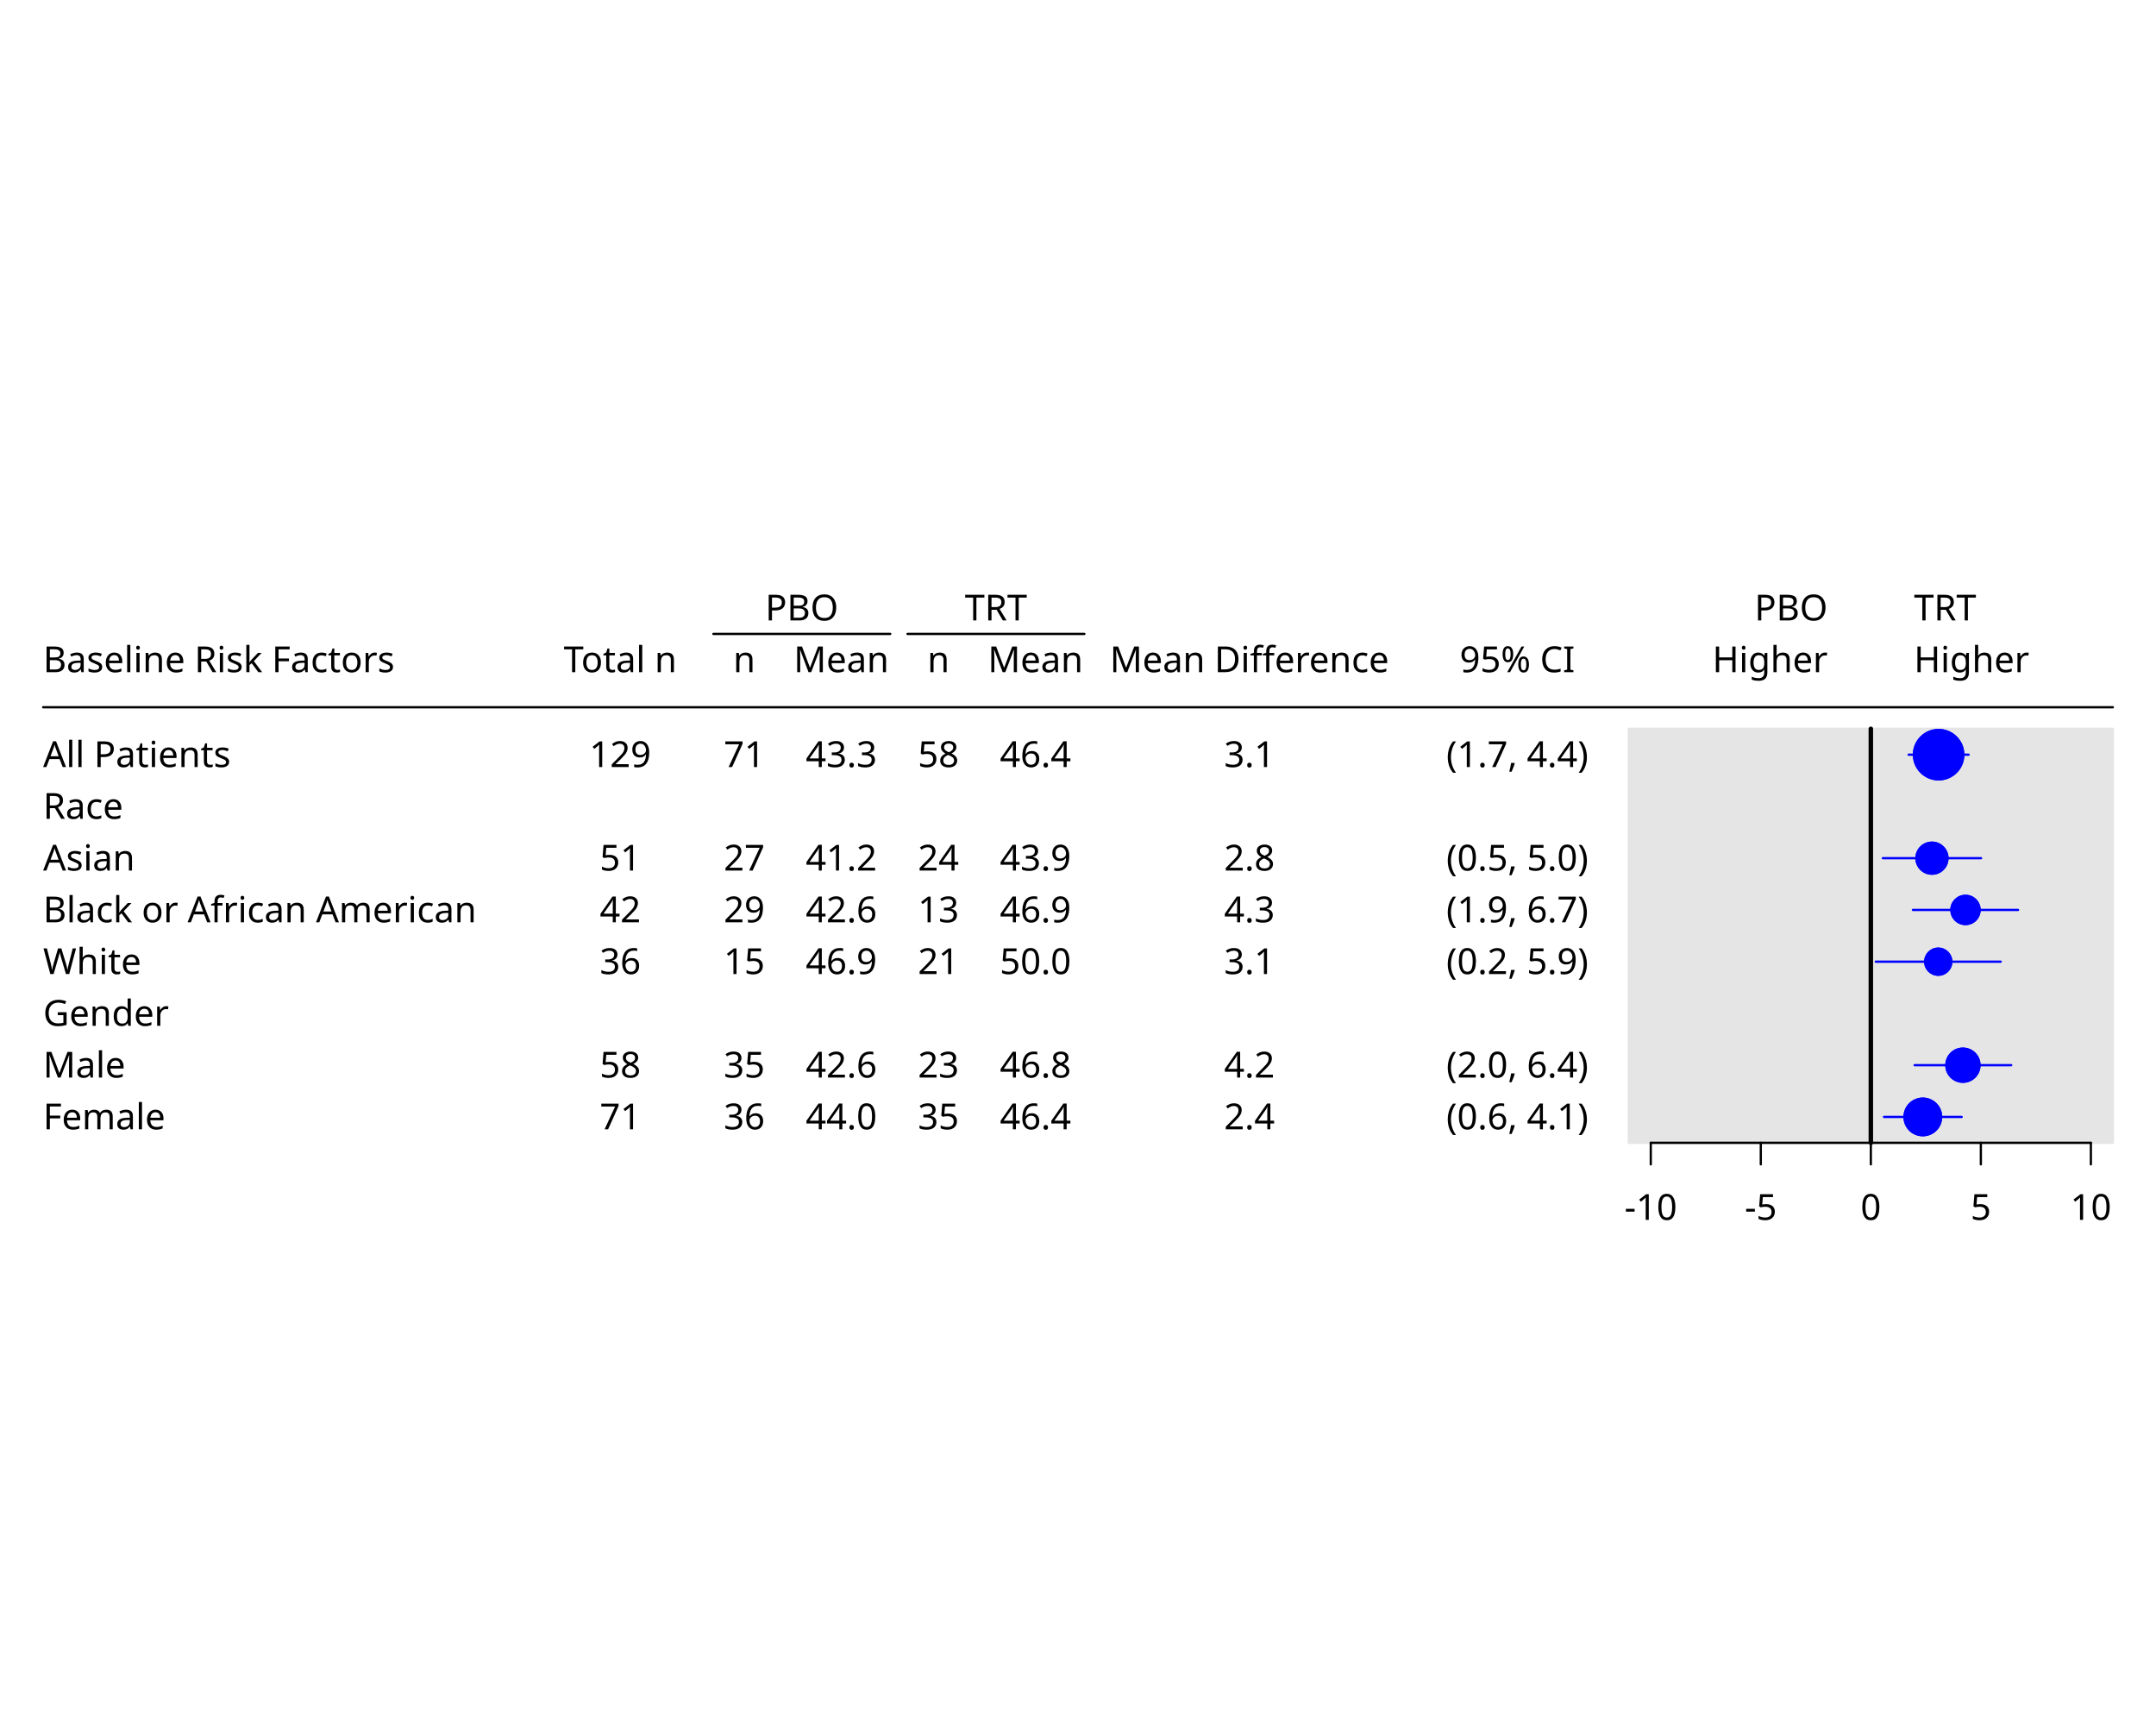
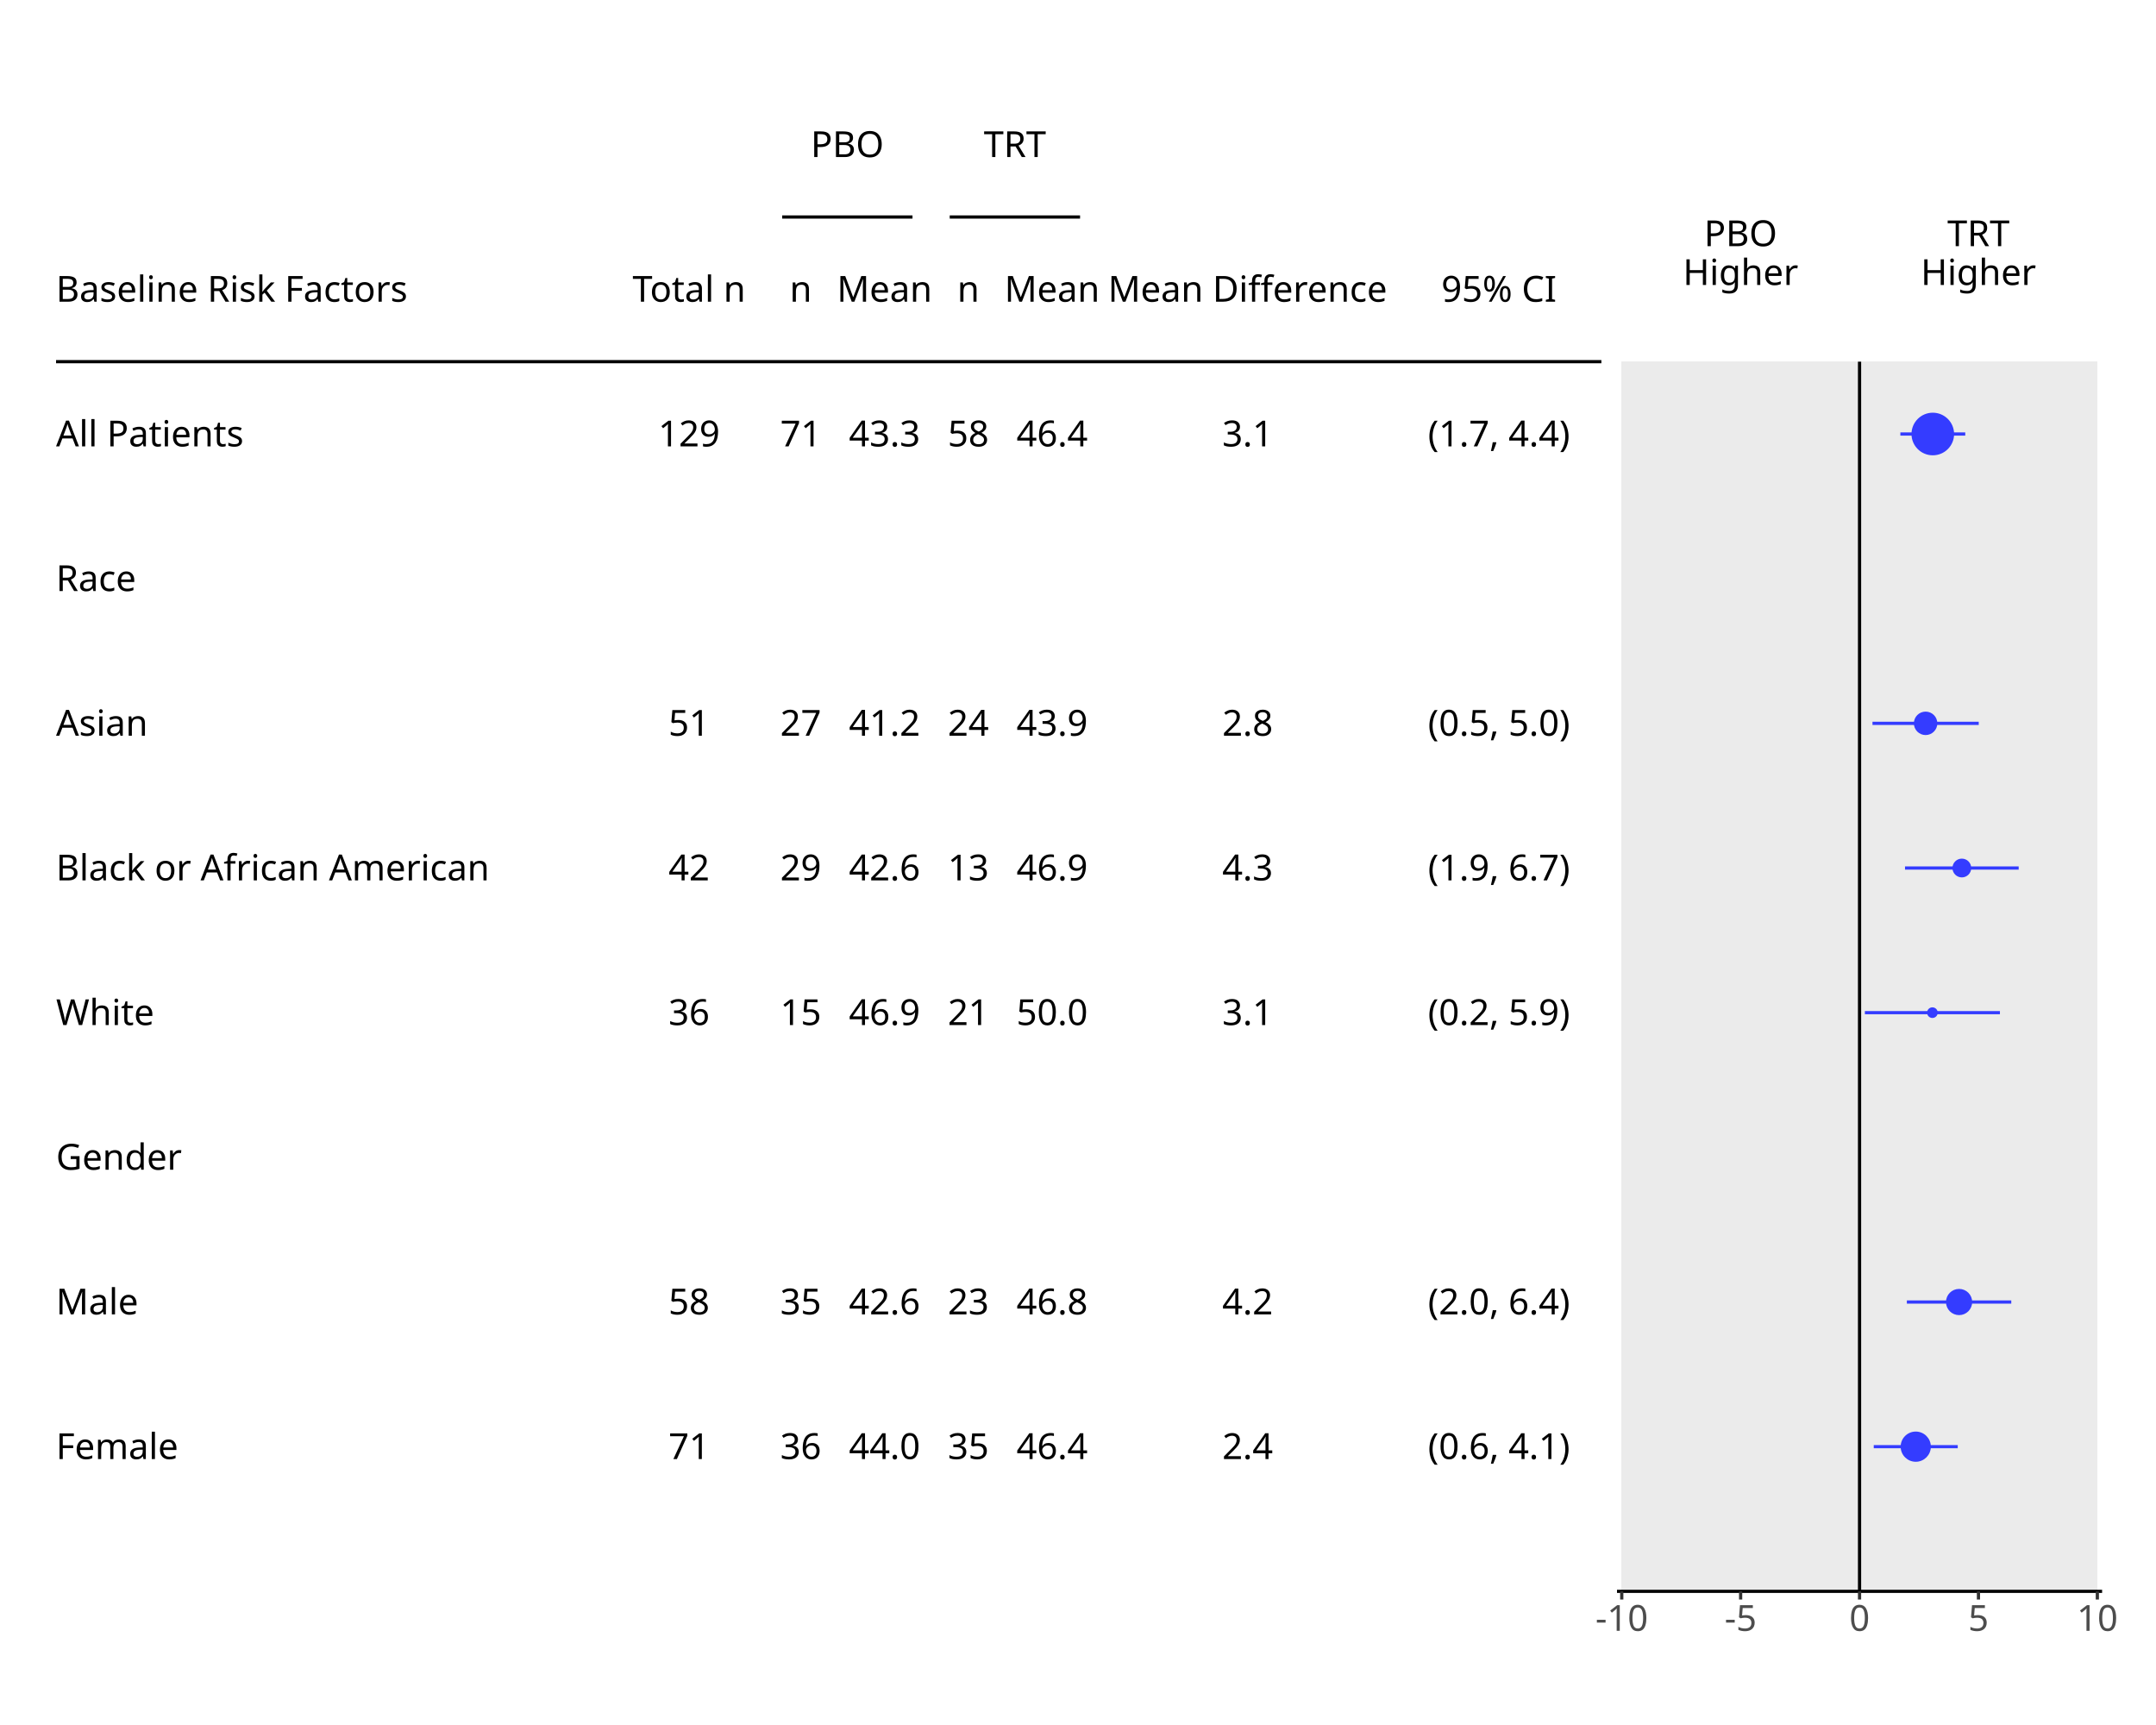
<svg xmlns="http://www.w3.org/2000/svg" class="svglite" data-engine-version="2.0" width="720.00pt" height="576.00pt" viewBox="0 0 720.00 576.00">
  <defs>
    <style type="text/css">
    .svglite line, .svglite polyline, .svglite polygon, .svglite path, .svglite rect, .svglite circle {
      fill: none;
      stroke: #000000;
      stroke-linecap: round;
      stroke-linejoin: round;
      stroke-miterlimit: 10.00;
    }
  </style>
  </defs>
  <rect width="100%" height="100%" style="stroke: none; fill: #FFFFFF;" />
  <defs>
    <clipPath id="cpMC4wMHw3MjAuMDB8MC4wMHw1NzYuMDA=">
      <rect x="0.00" y="0.00" width="720.00" height="576.00" />
    </clipPath>
  </defs>
  <g clip-path="url(#cpMC4wMHw3MjAuMDB8MC4wMHw1NzYuMDA=)">
-     <text x="267.77" y="207.17" text-anchor="middle" style="font-size: 12.00px; font-family: sans;" textLength="25.35px" lengthAdjust="spacingAndGlyphs">PBO</text>
-     <polyline points="238.23,211.68 297.30,211.68 " style="stroke-width: 0.75;" />
-     <text x="332.60" y="207.17" text-anchor="middle" style="font-size: 12.00px; font-family: sans;" textLength="23.33px" lengthAdjust="spacingAndGlyphs">TRT</text>
-     <polyline points="303.06,211.68 362.13,211.68 " style="stroke-width: 0.75;" />
-     <text x="14.40" y="224.45" style="font-size: 12.00px; font-family: sans;" textLength="116.06px" lengthAdjust="spacingAndGlyphs">Baseline Risk Factors</text>
-     <text x="207.14" y="224.45" text-anchor="middle" style="font-size: 12.00px; font-family: sans;" textLength="36.68px" lengthAdjust="spacingAndGlyphs">Total n</text>
-     <text x="248.56" y="224.45" text-anchor="middle" style="font-size: 12.00px; font-family: sans;" textLength="6.67px" lengthAdjust="spacingAndGlyphs">n</text>
-     <text x="280.97" y="224.45" text-anchor="middle" style="font-size: 12.00px; font-family: sans;" textLength="30.02px" lengthAdjust="spacingAndGlyphs">Mean</text>
-     <text x="313.39" y="224.45" text-anchor="middle" style="font-size: 12.00px; font-family: sans;" textLength="6.67px" lengthAdjust="spacingAndGlyphs">n</text>
-     <text x="345.80" y="224.45" text-anchor="middle" style="font-size: 12.00px; font-family: sans;" textLength="30.02px" lengthAdjust="spacingAndGlyphs">Mean</text>
-     <text x="417.25" y="224.45" text-anchor="middle" style="font-size: 12.00px; font-family: sans;" textLength="88.06px" lengthAdjust="spacingAndGlyphs">Mean Difference</text>
-     <text x="506.71" y="224.45" text-anchor="middle" style="font-size: 12.00px; font-family: sans;" textLength="39.36px" lengthAdjust="spacingAndGlyphs">95% CI</text>
-     <text x="14.40" y="256.13" style="font-size: 12.00px; font-family: sans;" textLength="60.03px" lengthAdjust="spacingAndGlyphs">All Patients</text>
-     <text x="207.14" y="256.13" text-anchor="middle" style="font-size: 12.00px; font-family: sans;" textLength="20.02px" lengthAdjust="spacingAndGlyphs">129</text>
-     <text x="248.56" y="256.13" text-anchor="middle" style="font-size: 12.00px; font-family: sans;" textLength="13.35px" lengthAdjust="spacingAndGlyphs">71</text>
-     <text x="280.97" y="256.13" text-anchor="middle" style="font-size: 12.00px; font-family: sans;" textLength="23.36px" lengthAdjust="spacingAndGlyphs">43.3</text>
-     <text x="313.39" y="256.13" text-anchor="middle" style="font-size: 12.00px; font-family: sans;" textLength="13.35px" lengthAdjust="spacingAndGlyphs">58</text>
-     <text x="345.80" y="256.13" text-anchor="middle" style="font-size: 12.00px; font-family: sans;" textLength="23.36px" lengthAdjust="spacingAndGlyphs">46.4</text>
-     <text x="417.25" y="256.13" text-anchor="middle" style="font-size: 12.00px; font-family: sans;" textLength="16.68px" lengthAdjust="spacingAndGlyphs">3.1</text>
-     <text x="506.71" y="256.13" text-anchor="middle" style="font-size: 12.00px; font-family: sans;" textLength="48.02px" lengthAdjust="spacingAndGlyphs">(1.7, 4.4)</text>
-     <text x="14.40" y="273.41" style="font-size: 12.00px; font-family: sans;" textLength="28.02px" lengthAdjust="spacingAndGlyphs">Race</text>
-     <text x="14.40" y="290.69" style="font-size: 12.00px; font-family: sans;" textLength="43.36px" lengthAdjust="spacingAndGlyphs">    Asian</text>
-     <text x="207.14" y="290.69" text-anchor="middle" style="font-size: 12.00px; font-family: sans;" textLength="13.35px" lengthAdjust="spacingAndGlyphs">51</text>
-     <text x="248.56" y="290.69" text-anchor="middle" style="font-size: 12.00px; font-family: sans;" textLength="13.35px" lengthAdjust="spacingAndGlyphs">27</text>
-     <text x="280.97" y="290.69" text-anchor="middle" style="font-size: 12.00px; font-family: sans;" textLength="23.36px" lengthAdjust="spacingAndGlyphs">41.2</text>
-     <text x="313.39" y="290.69" text-anchor="middle" style="font-size: 12.00px; font-family: sans;" textLength="13.35px" lengthAdjust="spacingAndGlyphs">24</text>
-     <text x="345.80" y="290.69" text-anchor="middle" style="font-size: 12.00px; font-family: sans;" textLength="23.36px" lengthAdjust="spacingAndGlyphs">43.9</text>
-     <text x="417.25" y="290.69" text-anchor="middle" style="font-size: 12.00px; font-family: sans;" textLength="16.68px" lengthAdjust="spacingAndGlyphs">2.8</text>
-     <text x="506.71" y="290.69" text-anchor="middle" style="font-size: 12.00px; font-family: sans;" textLength="48.02px" lengthAdjust="spacingAndGlyphs">(0.5, 5.0)</text>
-     <text x="14.40" y="307.97" style="font-size: 12.00px; font-family: sans;" textLength="151.41px" lengthAdjust="spacingAndGlyphs">    Black or African American</text>
-     <text x="207.14" y="307.97" text-anchor="middle" style="font-size: 12.00px; font-family: sans;" textLength="13.35px" lengthAdjust="spacingAndGlyphs">42</text>
-     <text x="248.56" y="307.97" text-anchor="middle" style="font-size: 12.00px; font-family: sans;" textLength="13.35px" lengthAdjust="spacingAndGlyphs">29</text>
-     <text x="280.97" y="307.97" text-anchor="middle" style="font-size: 12.00px; font-family: sans;" textLength="23.36px" lengthAdjust="spacingAndGlyphs">42.6</text>
-     <text x="313.39" y="307.97" text-anchor="middle" style="font-size: 12.00px; font-family: sans;" textLength="13.35px" lengthAdjust="spacingAndGlyphs">13</text>
-     <text x="345.80" y="307.97" text-anchor="middle" style="font-size: 12.00px; font-family: sans;" textLength="23.36px" lengthAdjust="spacingAndGlyphs">46.9</text>
-     <text x="417.25" y="307.97" text-anchor="middle" style="font-size: 12.00px; font-family: sans;" textLength="16.68px" lengthAdjust="spacingAndGlyphs">4.3</text>
-     <text x="506.71" y="307.97" text-anchor="middle" style="font-size: 12.00px; font-family: sans;" textLength="48.02px" lengthAdjust="spacingAndGlyphs">(1.9, 6.7)</text>
-     <text x="14.40" y="325.25" style="font-size: 12.00px; font-family: sans;" textLength="44.01px" lengthAdjust="spacingAndGlyphs">    White</text>
-     <text x="207.14" y="325.25" text-anchor="middle" style="font-size: 12.00px; font-family: sans;" textLength="13.35px" lengthAdjust="spacingAndGlyphs">36</text>
-     <text x="248.56" y="325.25" text-anchor="middle" style="font-size: 12.00px; font-family: sans;" textLength="13.35px" lengthAdjust="spacingAndGlyphs">15</text>
-     <text x="280.97" y="325.25" text-anchor="middle" style="font-size: 12.00px; font-family: sans;" textLength="23.36px" lengthAdjust="spacingAndGlyphs">46.9</text>
-     <text x="313.39" y="325.25" text-anchor="middle" style="font-size: 12.00px; font-family: sans;" textLength="13.35px" lengthAdjust="spacingAndGlyphs">21</text>
-     <text x="345.80" y="325.25" text-anchor="middle" style="font-size: 12.00px; font-family: sans;" textLength="23.36px" lengthAdjust="spacingAndGlyphs">50.0</text>
-     <text x="417.25" y="325.25" text-anchor="middle" style="font-size: 12.00px; font-family: sans;" textLength="16.68px" lengthAdjust="spacingAndGlyphs">3.1</text>
-     <text x="506.71" y="325.25" text-anchor="middle" style="font-size: 12.00px; font-family: sans;" textLength="48.02px" lengthAdjust="spacingAndGlyphs">(0.2, 5.9)</text>
-     <text x="14.40" y="342.53" style="font-size: 12.00px; font-family: sans;" textLength="40.03px" lengthAdjust="spacingAndGlyphs">Gender</text>
-     <text x="14.40" y="359.81" style="font-size: 12.00px; font-family: sans;" textLength="39.35px" lengthAdjust="spacingAndGlyphs">    Male</text>
-     <text x="207.14" y="359.81" text-anchor="middle" style="font-size: 12.00px; font-family: sans;" textLength="13.35px" lengthAdjust="spacingAndGlyphs">58</text>
-     <text x="248.56" y="359.81" text-anchor="middle" style="font-size: 12.00px; font-family: sans;" textLength="13.35px" lengthAdjust="spacingAndGlyphs">35</text>
-     <text x="280.97" y="359.81" text-anchor="middle" style="font-size: 12.00px; font-family: sans;" textLength="23.36px" lengthAdjust="spacingAndGlyphs">42.6</text>
-     <text x="313.39" y="359.81" text-anchor="middle" style="font-size: 12.00px; font-family: sans;" textLength="13.35px" lengthAdjust="spacingAndGlyphs">23</text>
-     <text x="345.80" y="359.81" text-anchor="middle" style="font-size: 12.00px; font-family: sans;" textLength="23.36px" lengthAdjust="spacingAndGlyphs">46.8</text>
-     <text x="417.25" y="359.81" text-anchor="middle" style="font-size: 12.00px; font-family: sans;" textLength="16.68px" lengthAdjust="spacingAndGlyphs">4.2</text>
-     <text x="506.71" y="359.81" text-anchor="middle" style="font-size: 12.00px; font-family: sans;" textLength="48.02px" lengthAdjust="spacingAndGlyphs">(2.0, 6.4)</text>
-     <text x="14.40" y="377.09" style="font-size: 12.00px; font-family: sans;" textLength="53.35px" lengthAdjust="spacingAndGlyphs">    Female</text>
-     <text x="207.14" y="377.09" text-anchor="middle" style="font-size: 12.00px; font-family: sans;" textLength="13.35px" lengthAdjust="spacingAndGlyphs">71</text>
-     <text x="248.56" y="377.09" text-anchor="middle" style="font-size: 12.00px; font-family: sans;" textLength="13.35px" lengthAdjust="spacingAndGlyphs">36</text>
-     <text x="280.97" y="377.09" text-anchor="middle" style="font-size: 12.00px; font-family: sans;" textLength="23.36px" lengthAdjust="spacingAndGlyphs">44.0</text>
-     <text x="313.39" y="377.09" text-anchor="middle" style="font-size: 12.00px; font-family: sans;" textLength="13.35px" lengthAdjust="spacingAndGlyphs">35</text>
-     <text x="345.80" y="377.09" text-anchor="middle" style="font-size: 12.00px; font-family: sans;" textLength="23.36px" lengthAdjust="spacingAndGlyphs">46.4</text>
-     <text x="417.25" y="377.09" text-anchor="middle" style="font-size: 12.00px; font-family: sans;" textLength="16.68px" lengthAdjust="spacingAndGlyphs">2.4</text>
-     <text x="506.71" y="377.09" text-anchor="middle" style="font-size: 12.00px; font-family: sans;" textLength="48.02px" lengthAdjust="spacingAndGlyphs">(0.6, 4.1)</text>
-     <polyline points="14.40,236.16 705.60,236.16 " style="stroke-width: 0.75;" />
-     <text x="610.37" y="207.17" text-anchor="end" style="font-size: 12.00px; font-family: sans;" textLength="25.35px" lengthAdjust="spacingAndGlyphs">PBO</text>
-     <text x="610.37" y="224.45" text-anchor="end" style="font-size: 12.00px; font-family: sans;" textLength="35.35px" lengthAdjust="spacingAndGlyphs">Higher</text>
-     <text x="639.17" y="207.17" style="font-size: 12.00px; font-family: sans;" textLength="23.33px" lengthAdjust="spacingAndGlyphs">TRT</text>
-     <text x="639.17" y="224.45" style="font-size: 12.00px; font-family: sans;" textLength="35.35px" lengthAdjust="spacingAndGlyphs">Higher</text>
-     <rect x="543.93" y="243.36" width="161.67" height="138.24" style="stroke-width: 0.75; stroke: #E5E5E5; fill: #E5E5E5;" />
-     <polyline points="624.77,381.60 624.77,243.36 " style="stroke-width: 1.50;" />
-     <polyline points="551.28,381.60 698.25,381.60 " style="stroke-width: 0.75;" />
-     <line x1="551.28" y1="381.60" x2="551.28" y2="388.80" style="stroke-width: 0.75;" />
-     <line x1="588.02" y1="381.60" x2="588.02" y2="388.80" style="stroke-width: 0.75;" />
-     <line x1="624.77" y1="381.60" x2="624.77" y2="388.80" style="stroke-width: 0.75;" />
-     <line x1="661.51" y1="381.60" x2="661.51" y2="388.80" style="stroke-width: 0.75;" />
-     <line x1="698.25" y1="381.60" x2="698.25" y2="388.80" style="stroke-width: 0.75;" />
-     <text x="551.28" y="407.33" text-anchor="middle" style="font-size: 12.00px; font-family: sans;" textLength="17.34px" lengthAdjust="spacingAndGlyphs">-10</text>
-     <text x="588.02" y="407.33" text-anchor="middle" style="font-size: 12.00px; font-family: sans;" textLength="10.67px" lengthAdjust="spacingAndGlyphs">-5</text>
-     <text x="624.77" y="407.33" text-anchor="middle" style="font-size: 12.00px; font-family: sans;" textLength="6.67px" lengthAdjust="spacingAndGlyphs">0</text>
-     <text x="661.51" y="407.33" text-anchor="middle" style="font-size: 12.00px; font-family: sans;" textLength="6.67px" lengthAdjust="spacingAndGlyphs">5</text>
-     <text x="698.25" y="407.33" text-anchor="middle" style="font-size: 12.00px; font-family: sans;" textLength="13.35px" lengthAdjust="spacingAndGlyphs">10</text>
-     <polyline points="637.38,252.00 657.43,252.00 " style="stroke-width: 0.75; stroke: #0000FF;" />
-     <circle cx="647.40" cy="252.00" r="8.23" style="stroke-width: 0.75; stroke: #0000FF; fill: #0000FF;" />
-     <circle cx="647.40" cy="252.00" r="8.23" style="stroke-width: 0.75; stroke: #0000FF; fill: #0000FF;" />
-     <polyline points="628.76,286.56 661.59,286.56 " style="stroke-width: 0.75; stroke: #0000FF;" />
-     <circle cx="645.18" cy="286.56" r="5.17" style="stroke-width: 0.75; stroke: #0000FF; fill: #0000FF;" />
-     <circle cx="645.18" cy="286.56" r="5.17" style="stroke-width: 0.75; stroke: #0000FF; fill: #0000FF;" />
-     <polyline points="638.82,303.84 673.94,303.84 " style="stroke-width: 0.75; stroke: #0000FF;" />
-     <circle cx="656.38" cy="303.84" r="4.70" style="stroke-width: 0.75; stroke: #0000FF; fill: #0000FF;" />
-     <circle cx="656.38" cy="303.84" r="4.70" style="stroke-width: 0.75; stroke: #0000FF; fill: #0000FF;" />
-     <polyline points="626.41,321.12 668.15,321.12 " style="stroke-width: 0.75; stroke: #0000FF;" />
-     <circle cx="647.28" cy="321.12" r="4.35" style="stroke-width: 0.75; stroke: #0000FF; fill: #0000FF;" />
-     <circle cx="647.28" cy="321.12" r="4.35" style="stroke-width: 0.75; stroke: #0000FF; fill: #0000FF;" />
-     <polyline points="639.39,355.68 671.66,355.68 " style="stroke-width: 0.75; stroke: #0000FF;" />
-     <circle cx="655.52" cy="355.68" r="5.52" style="stroke-width: 0.75; stroke: #0000FF; fill: #0000FF;" />
-     <circle cx="655.52" cy="355.68" r="5.52" style="stroke-width: 0.75; stroke: #0000FF; fill: #0000FF;" />
-     <polyline points="629.16,372.96 655.11,372.96 " style="stroke-width: 0.75; stroke: #0000FF;" />
-     <circle cx="642.13" cy="372.96" r="6.10" style="stroke-width: 0.75; stroke: #0000FF; fill: #0000FF;" />
-     <circle cx="642.13" cy="372.96" r="6.10" style="stroke-width: 0.75; stroke: #0000FF; fill: #0000FF;" />
+ </g>
+   <defs>
+     <clipPath id="cpMTMuNTB8NTQwLjAwfDAuMDB8NTMxLjM3">
+       <rect x="13.50" y="0.00" width="526.50" height="531.37" />
+     </clipPath>
+   </defs>
+   <g clip-path="url(#cpMTMuNTB8NTQwLjAwfDAuMDB8NTMxLjM3)">
+     <line x1="18.72" y1="120.77" x2="534.78" y2="120.77" style="stroke-width: 1.07; stroke-linecap: butt;" />
+     <text x="282.97" y="52.44" text-anchor="middle" style="font-size: 12.00px; font-family: sans;" textLength="25.35px" lengthAdjust="spacingAndGlyphs">PBO</text>
+     <line x1="261.21" y1="72.46" x2="304.73" y2="72.46" style="stroke-width: 1.07; stroke-linecap: butt;" />
+     <text x="338.93" y="52.44" text-anchor="middle" style="font-size: 12.00px; font-family: sans;" textLength="23.33px" lengthAdjust="spacingAndGlyphs">TRT</text>
+     <line x1="317.16" y1="72.46" x2="360.69" y2="72.46" style="stroke-width: 1.07; stroke-linecap: butt;" />
+     <text x="18.72" y="100.74" style="font-size: 12.00px; font-family: sans;" textLength="116.06px" lengthAdjust="spacingAndGlyphs">Baseline Risk Factors</text>
+     <text x="18.72" y="149.05" style="font-size: 12.00px; font-family: sans;" textLength="60.03px" lengthAdjust="spacingAndGlyphs">All Patients</text>
+     <text x="18.72" y="197.35" style="font-size: 12.00px; font-family: sans;" textLength="28.02px" lengthAdjust="spacingAndGlyphs">Race</text>
+     <text x="18.72" y="245.66" style="font-size: 12.00px; font-family: sans;" textLength="43.36px" lengthAdjust="spacingAndGlyphs">    Asian</text>
+     <text x="18.72" y="293.97" style="font-size: 12.00px; font-family: sans;" textLength="151.41px" lengthAdjust="spacingAndGlyphs">    Black or African American</text>
+     <text x="18.72" y="342.27" style="font-size: 12.00px; font-family: sans;" textLength="44.01px" lengthAdjust="spacingAndGlyphs">    White</text>
+     <text x="18.72" y="390.58" style="font-size: 12.00px; font-family: sans;" textLength="40.03px" lengthAdjust="spacingAndGlyphs">Gender</text>
+     <text x="18.72" y="438.89" style="font-size: 12.00px; font-family: sans;" textLength="39.35px" lengthAdjust="spacingAndGlyphs">    Male</text>
+     <text x="18.72" y="487.19" style="font-size: 12.00px; font-family: sans;" textLength="53.35px" lengthAdjust="spacingAndGlyphs">    Female</text>
+     <text x="230.12" y="100.74" text-anchor="middle" style="font-size: 12.00px; font-family: sans;" textLength="36.68px" lengthAdjust="spacingAndGlyphs">Total n</text>
+     <text x="230.12" y="149.05" text-anchor="middle" style="font-size: 12.00px; font-family: sans;" textLength="20.02px" lengthAdjust="spacingAndGlyphs">129</text>
+     <text x="230.12" y="245.66" text-anchor="middle" style="font-size: 12.00px; font-family: sans;" textLength="13.35px" lengthAdjust="spacingAndGlyphs">51</text>
+     <text x="230.12" y="293.97" text-anchor="middle" style="font-size: 12.00px; font-family: sans;" textLength="13.35px" lengthAdjust="spacingAndGlyphs">42</text>
+     <text x="230.12" y="342.27" text-anchor="middle" style="font-size: 12.00px; font-family: sans;" textLength="13.35px" lengthAdjust="spacingAndGlyphs">36</text>
+     <text x="230.12" y="438.89" text-anchor="middle" style="font-size: 12.00px; font-family: sans;" textLength="13.35px" lengthAdjust="spacingAndGlyphs">58</text>
+     <text x="230.12" y="487.19" text-anchor="middle" style="font-size: 12.00px; font-family: sans;" textLength="13.35px" lengthAdjust="spacingAndGlyphs">71</text>
+     <text x="267.42" y="100.74" text-anchor="middle" style="font-size: 12.00px; font-family: sans;" textLength="6.67px" lengthAdjust="spacingAndGlyphs">n</text>
+     <text x="267.42" y="149.05" text-anchor="middle" style="font-size: 12.00px; font-family: sans;" textLength="13.35px" lengthAdjust="spacingAndGlyphs">71</text>
+     <text x="267.42" y="245.66" text-anchor="middle" style="font-size: 12.00px; font-family: sans;" textLength="13.35px" lengthAdjust="spacingAndGlyphs">27</text>
+     <text x="267.42" y="293.97" text-anchor="middle" style="font-size: 12.00px; font-family: sans;" textLength="13.35px" lengthAdjust="spacingAndGlyphs">29</text>
+     <text x="267.42" y="342.27" text-anchor="middle" style="font-size: 12.00px; font-family: sans;" textLength="13.35px" lengthAdjust="spacingAndGlyphs">15</text>
+     <text x="267.42" y="438.89" text-anchor="middle" style="font-size: 12.00px; font-family: sans;" textLength="13.35px" lengthAdjust="spacingAndGlyphs">35</text>
+     <text x="267.42" y="487.19" text-anchor="middle" style="font-size: 12.00px; font-family: sans;" textLength="13.35px" lengthAdjust="spacingAndGlyphs">36</text>
+     <text x="295.40" y="100.74" text-anchor="middle" style="font-size: 12.00px; font-family: sans;" textLength="30.02px" lengthAdjust="spacingAndGlyphs">Mean</text>
+     <text x="295.40" y="149.05" text-anchor="middle" style="font-size: 12.00px; font-family: sans;" textLength="23.36px" lengthAdjust="spacingAndGlyphs">43.3</text>
+     <text x="295.40" y="245.66" text-anchor="middle" style="font-size: 12.00px; font-family: sans;" textLength="23.36px" lengthAdjust="spacingAndGlyphs">41.2</text>
+     <text x="295.40" y="293.97" text-anchor="middle" style="font-size: 12.00px; font-family: sans;" textLength="23.36px" lengthAdjust="spacingAndGlyphs">42.6</text>
+     <text x="295.40" y="342.27" text-anchor="middle" style="font-size: 12.00px; font-family: sans;" textLength="23.36px" lengthAdjust="spacingAndGlyphs">46.9</text>
+     <text x="295.40" y="438.89" text-anchor="middle" style="font-size: 12.00px; font-family: sans;" textLength="23.36px" lengthAdjust="spacingAndGlyphs">42.6</text>
+     <text x="295.40" y="487.19" text-anchor="middle" style="font-size: 12.00px; font-family: sans;" textLength="23.36px" lengthAdjust="spacingAndGlyphs">44.0</text>
+     <text x="323.38" y="100.74" text-anchor="middle" style="font-size: 12.00px; font-family: sans;" textLength="6.67px" lengthAdjust="spacingAndGlyphs">n</text>
+     <text x="323.38" y="149.05" text-anchor="middle" style="font-size: 12.00px; font-family: sans;" textLength="13.35px" lengthAdjust="spacingAndGlyphs">58</text>
+     <text x="323.38" y="245.66" text-anchor="middle" style="font-size: 12.00px; font-family: sans;" textLength="13.35px" lengthAdjust="spacingAndGlyphs">24</text>
+     <text x="323.38" y="293.97" text-anchor="middle" style="font-size: 12.00px; font-family: sans;" textLength="13.35px" lengthAdjust="spacingAndGlyphs">13</text>
+     <text x="323.38" y="342.27" text-anchor="middle" style="font-size: 12.00px; font-family: sans;" textLength="13.35px" lengthAdjust="spacingAndGlyphs">21</text>
+     <text x="323.38" y="438.89" text-anchor="middle" style="font-size: 12.00px; font-family: sans;" textLength="13.35px" lengthAdjust="spacingAndGlyphs">23</text>
+     <text x="323.38" y="487.19" text-anchor="middle" style="font-size: 12.00px; font-family: sans;" textLength="13.35px" lengthAdjust="spacingAndGlyphs">35</text>
+     <text x="351.36" y="100.74" text-anchor="middle" style="font-size: 12.00px; font-family: sans;" textLength="30.02px" lengthAdjust="spacingAndGlyphs">Mean</text>
+     <text x="351.36" y="149.05" text-anchor="middle" style="font-size: 12.00px; font-family: sans;" textLength="23.36px" lengthAdjust="spacingAndGlyphs">46.4</text>
+     <text x="351.36" y="245.66" text-anchor="middle" style="font-size: 12.00px; font-family: sans;" textLength="23.36px" lengthAdjust="spacingAndGlyphs">43.9</text>
+     <text x="351.36" y="293.97" text-anchor="middle" style="font-size: 12.00px; font-family: sans;" textLength="23.36px" lengthAdjust="spacingAndGlyphs">46.9</text>
+     <text x="351.36" y="342.27" text-anchor="middle" style="font-size: 12.00px; font-family: sans;" textLength="23.36px" lengthAdjust="spacingAndGlyphs">50.0</text>
+     <text x="351.36" y="438.89" text-anchor="middle" style="font-size: 12.00px; font-family: sans;" textLength="23.36px" lengthAdjust="spacingAndGlyphs">46.8</text>
+     <text x="351.36" y="487.19" text-anchor="middle" style="font-size: 12.00px; font-family: sans;" textLength="23.36px" lengthAdjust="spacingAndGlyphs">46.4</text>
+     <text x="416.64" y="100.74" text-anchor="middle" style="font-size: 12.00px; font-family: sans;" textLength="88.06px" lengthAdjust="spacingAndGlyphs">Mean Difference</text>
+     <text x="416.64" y="149.05" text-anchor="middle" style="font-size: 12.00px; font-family: sans;" textLength="16.68px" lengthAdjust="spacingAndGlyphs">3.1</text>
+     <text x="416.64" y="245.66" text-anchor="middle" style="font-size: 12.00px; font-family: sans;" textLength="16.68px" lengthAdjust="spacingAndGlyphs">2.8</text>
+     <text x="416.64" y="293.97" text-anchor="middle" style="font-size: 12.00px; font-family: sans;" textLength="16.68px" lengthAdjust="spacingAndGlyphs">4.3</text>
+     <text x="416.64" y="342.27" text-anchor="middle" style="font-size: 12.00px; font-family: sans;" textLength="16.68px" lengthAdjust="spacingAndGlyphs">3.1</text>
+     <text x="416.64" y="438.89" text-anchor="middle" style="font-size: 12.00px; font-family: sans;" textLength="16.68px" lengthAdjust="spacingAndGlyphs">4.2</text>
+     <text x="416.64" y="487.19" text-anchor="middle" style="font-size: 12.00px; font-family: sans;" textLength="16.68px" lengthAdjust="spacingAndGlyphs">2.4</text>
+     <text x="500.58" y="100.74" text-anchor="middle" style="font-size: 12.00px; font-family: sans;" textLength="39.36px" lengthAdjust="spacingAndGlyphs">95% CI</text>
+     <text x="500.58" y="149.05" text-anchor="middle" style="font-size: 12.00px; font-family: sans;" textLength="48.02px" lengthAdjust="spacingAndGlyphs">(1.7, 4.4)</text>
+     <text x="500.58" y="245.66" text-anchor="middle" style="font-size: 12.00px; font-family: sans;" textLength="48.02px" lengthAdjust="spacingAndGlyphs">(0.5, 5.0)</text>
+     <text x="500.58" y="293.97" text-anchor="middle" style="font-size: 12.00px; font-family: sans;" textLength="48.02px" lengthAdjust="spacingAndGlyphs">(1.9, 6.7)</text>
+     <text x="500.58" y="342.27" text-anchor="middle" style="font-size: 12.00px; font-family: sans;" textLength="48.02px" lengthAdjust="spacingAndGlyphs">(0.2, 5.9)</text>
+     <text x="500.58" y="438.89" text-anchor="middle" style="font-size: 12.00px; font-family: sans;" textLength="48.02px" lengthAdjust="spacingAndGlyphs">(2.0, 6.4)</text>
+     <text x="500.58" y="487.19" text-anchor="middle" style="font-size: 12.00px; font-family: sans;" textLength="48.02px" lengthAdjust="spacingAndGlyphs">(0.6, 4.1)</text>
+   </g>
+   <g clip-path="url(#cpMC4wMHw3MjAuMDB8MC4wMHw1NzYuMDA=)">
+ </g>
+   <defs>
+     <clipPath id="cpNTQwLjAwfDcyMC4wMHwwLjAwfDU3Ni4wMA==">
+       <rect x="540.00" y="0.00" width="180.00" height="576.00" />
+     </clipPath>
+   </defs>
+   <g clip-path="url(#cpNTQwLjAwfDcyMC4wMHwwLjAwfDU3Ni4wMA==)">
+     <rect x="540.00" y="0.00" width="180.00" height="576.00" style="stroke-width: 1.07; stroke: none;" />
+   </g>
+   <g clip-path="url(#cpMC4wMHw3MjAuMDB8MC4wMHw1NzYuMDA=)">
+     <rect x="540.00" y="0.00" width="162.00" height="531.37" style="stroke-width: 1.07; stroke: none;" />
+     <rect x="541.59" y="120.77" width="158.82" height="410.60" style="stroke-width: 1.07; stroke: none; stroke-linecap: butt; stroke-linejoin: miter; fill: #EBEBEB;" />
+     <rect x="541.59" y="120.77" width="158.82" height="410.60" style="stroke-width: 1.07; stroke: none; stroke-linecap: butt; stroke-linejoin: miter; fill: #EBEBEB;" />
+     <rect x="541.59" y="120.77" width="158.82" height="410.60" style="stroke-width: 1.07; stroke: none; stroke-linecap: butt; stroke-linejoin: miter; fill: #EBEBEB;" />
+     <rect x="541.59" y="120.77" width="158.82" height="410.60" style="stroke-width: 1.07; stroke: none; stroke-linecap: butt; stroke-linejoin: miter; fill: #EBEBEB;" />
+     <rect x="541.59" y="120.77" width="158.82" height="410.60" style="stroke-width: 1.07; stroke: none; stroke-linecap: butt; stroke-linejoin: miter; fill: #EBEBEB;" />
+     <rect x="541.59" y="120.77" width="158.82" height="410.60" style="stroke-width: 1.07; stroke: none; stroke-linecap: butt; stroke-linejoin: miter; fill: #EBEBEB;" />
+     <line x1="621.00" y1="531.37" x2="621.00" y2="120.77" style="stroke-width: 1.07; stroke-linecap: butt;" />
+     <text x="581.29" y="82.19" text-anchor="middle" style="font-size: 12.00px; font-family: sans;" textLength="25.35px" lengthAdjust="spacingAndGlyphs">PBO</text>
+     <text x="581.29" y="95.15" text-anchor="middle" style="font-size: 12.00px; font-family: sans;" textLength="35.35px" lengthAdjust="spacingAndGlyphs">Higher</text>
+     <text x="660.71" y="82.19" text-anchor="middle" style="font-size: 12.00px; font-family: sans;" textLength="23.33px" lengthAdjust="spacingAndGlyphs">TRT</text>
+     <text x="660.71" y="95.15" text-anchor="middle" style="font-size: 12.00px; font-family: sans;" textLength="35.35px" lengthAdjust="spacingAndGlyphs">Higher</text>
+     <circle cx="645.46" cy="144.92" r="6.76" style="stroke-width: 0.71; stroke: #343CFF; fill: #343CFF;" />
+     <circle cx="643.06" cy="241.53" r="3.56" style="stroke-width: 0.71; stroke: #343CFF; fill: #343CFF;" />
+     <circle cx="655.16" cy="289.84" r="2.78" style="stroke-width: 0.71; stroke: #343CFF; fill: #343CFF;" />
+     <circle cx="645.33" cy="338.14" r="1.42" style="stroke-width: 0.71; stroke: #343CFF; fill: #343CFF;" />
+     <circle cx="654.24" cy="434.76" r="4.02" style="stroke-width: 0.71; stroke: #343CFF; fill: #343CFF;" />
+     <circle cx="639.77" cy="483.06" r="4.69" style="stroke-width: 0.71; stroke: #343CFF; fill: #343CFF;" />
+     <line x1="634.63" y1="144.92" x2="656.30" y2="144.92" style="stroke-width: 1.07; stroke: #343CFF; stroke-linecap: butt;" />
+     <line x1="625.32" y1="241.53" x2="660.80" y2="241.53" style="stroke-width: 1.07; stroke: #343CFF; stroke-linecap: butt;" />
+     <line x1="636.18" y1="289.84" x2="674.14" y2="289.84" style="stroke-width: 1.07; stroke: #343CFF; stroke-linecap: butt;" />
+     <line x1="622.78" y1="338.14" x2="667.88" y2="338.14" style="stroke-width: 1.07; stroke: #343CFF; stroke-linecap: butt;" />
+     <line x1="636.80" y1="434.76" x2="671.67" y2="434.76" style="stroke-width: 1.07; stroke: #343CFF; stroke-linecap: butt;" />
+     <line x1="625.74" y1="483.06" x2="653.79" y2="483.06" style="stroke-width: 1.07; stroke: #343CFF; stroke-linecap: butt;" />
+     <polyline points="540.00,531.37 702.00,531.37 " style="stroke-width: 1.07; stroke-linecap: butt;" />
+     <polyline points="541.59,534.11 541.59,531.37 " style="stroke-width: 1.07; stroke: #333333; stroke-linecap: butt;" />
+     <polyline points="581.29,534.11 581.29,531.37 " style="stroke-width: 1.07; stroke: #333333; stroke-linecap: butt;" />
+     <polyline points="621.00,534.11 621.00,531.37 " style="stroke-width: 1.07; stroke: #333333; stroke-linecap: butt;" />
+     <polyline points="660.71,534.11 660.71,531.37 " style="stroke-width: 1.07; stroke: #333333; stroke-linecap: butt;" />
+     <polyline points="700.41,534.11 700.41,531.37 " style="stroke-width: 1.07; stroke: #333333; stroke-linecap: butt;" />
+     <text x="541.59" y="544.56" text-anchor="middle" style="font-size: 12.00px; fill: #4D4D4D; font-family: sans;" textLength="17.34px" lengthAdjust="spacingAndGlyphs">-10</text>
+     <text x="581.29" y="544.56" text-anchor="middle" style="font-size: 12.00px; fill: #4D4D4D; font-family: sans;" textLength="10.67px" lengthAdjust="spacingAndGlyphs">-5</text>
+     <text x="621.00" y="544.56" text-anchor="middle" style="font-size: 12.00px; fill: #4D4D4D; font-family: sans;" textLength="6.67px" lengthAdjust="spacingAndGlyphs">0</text>
+     <text x="660.71" y="544.56" text-anchor="middle" style="font-size: 12.00px; fill: #4D4D4D; font-family: sans;" textLength="6.67px" lengthAdjust="spacingAndGlyphs">5</text>
+     <text x="700.41" y="544.56" text-anchor="middle" style="font-size: 12.00px; fill: #4D4D4D; font-family: sans;" textLength="13.35px" lengthAdjust="spacingAndGlyphs">10</text>
  </g>
</svg>
